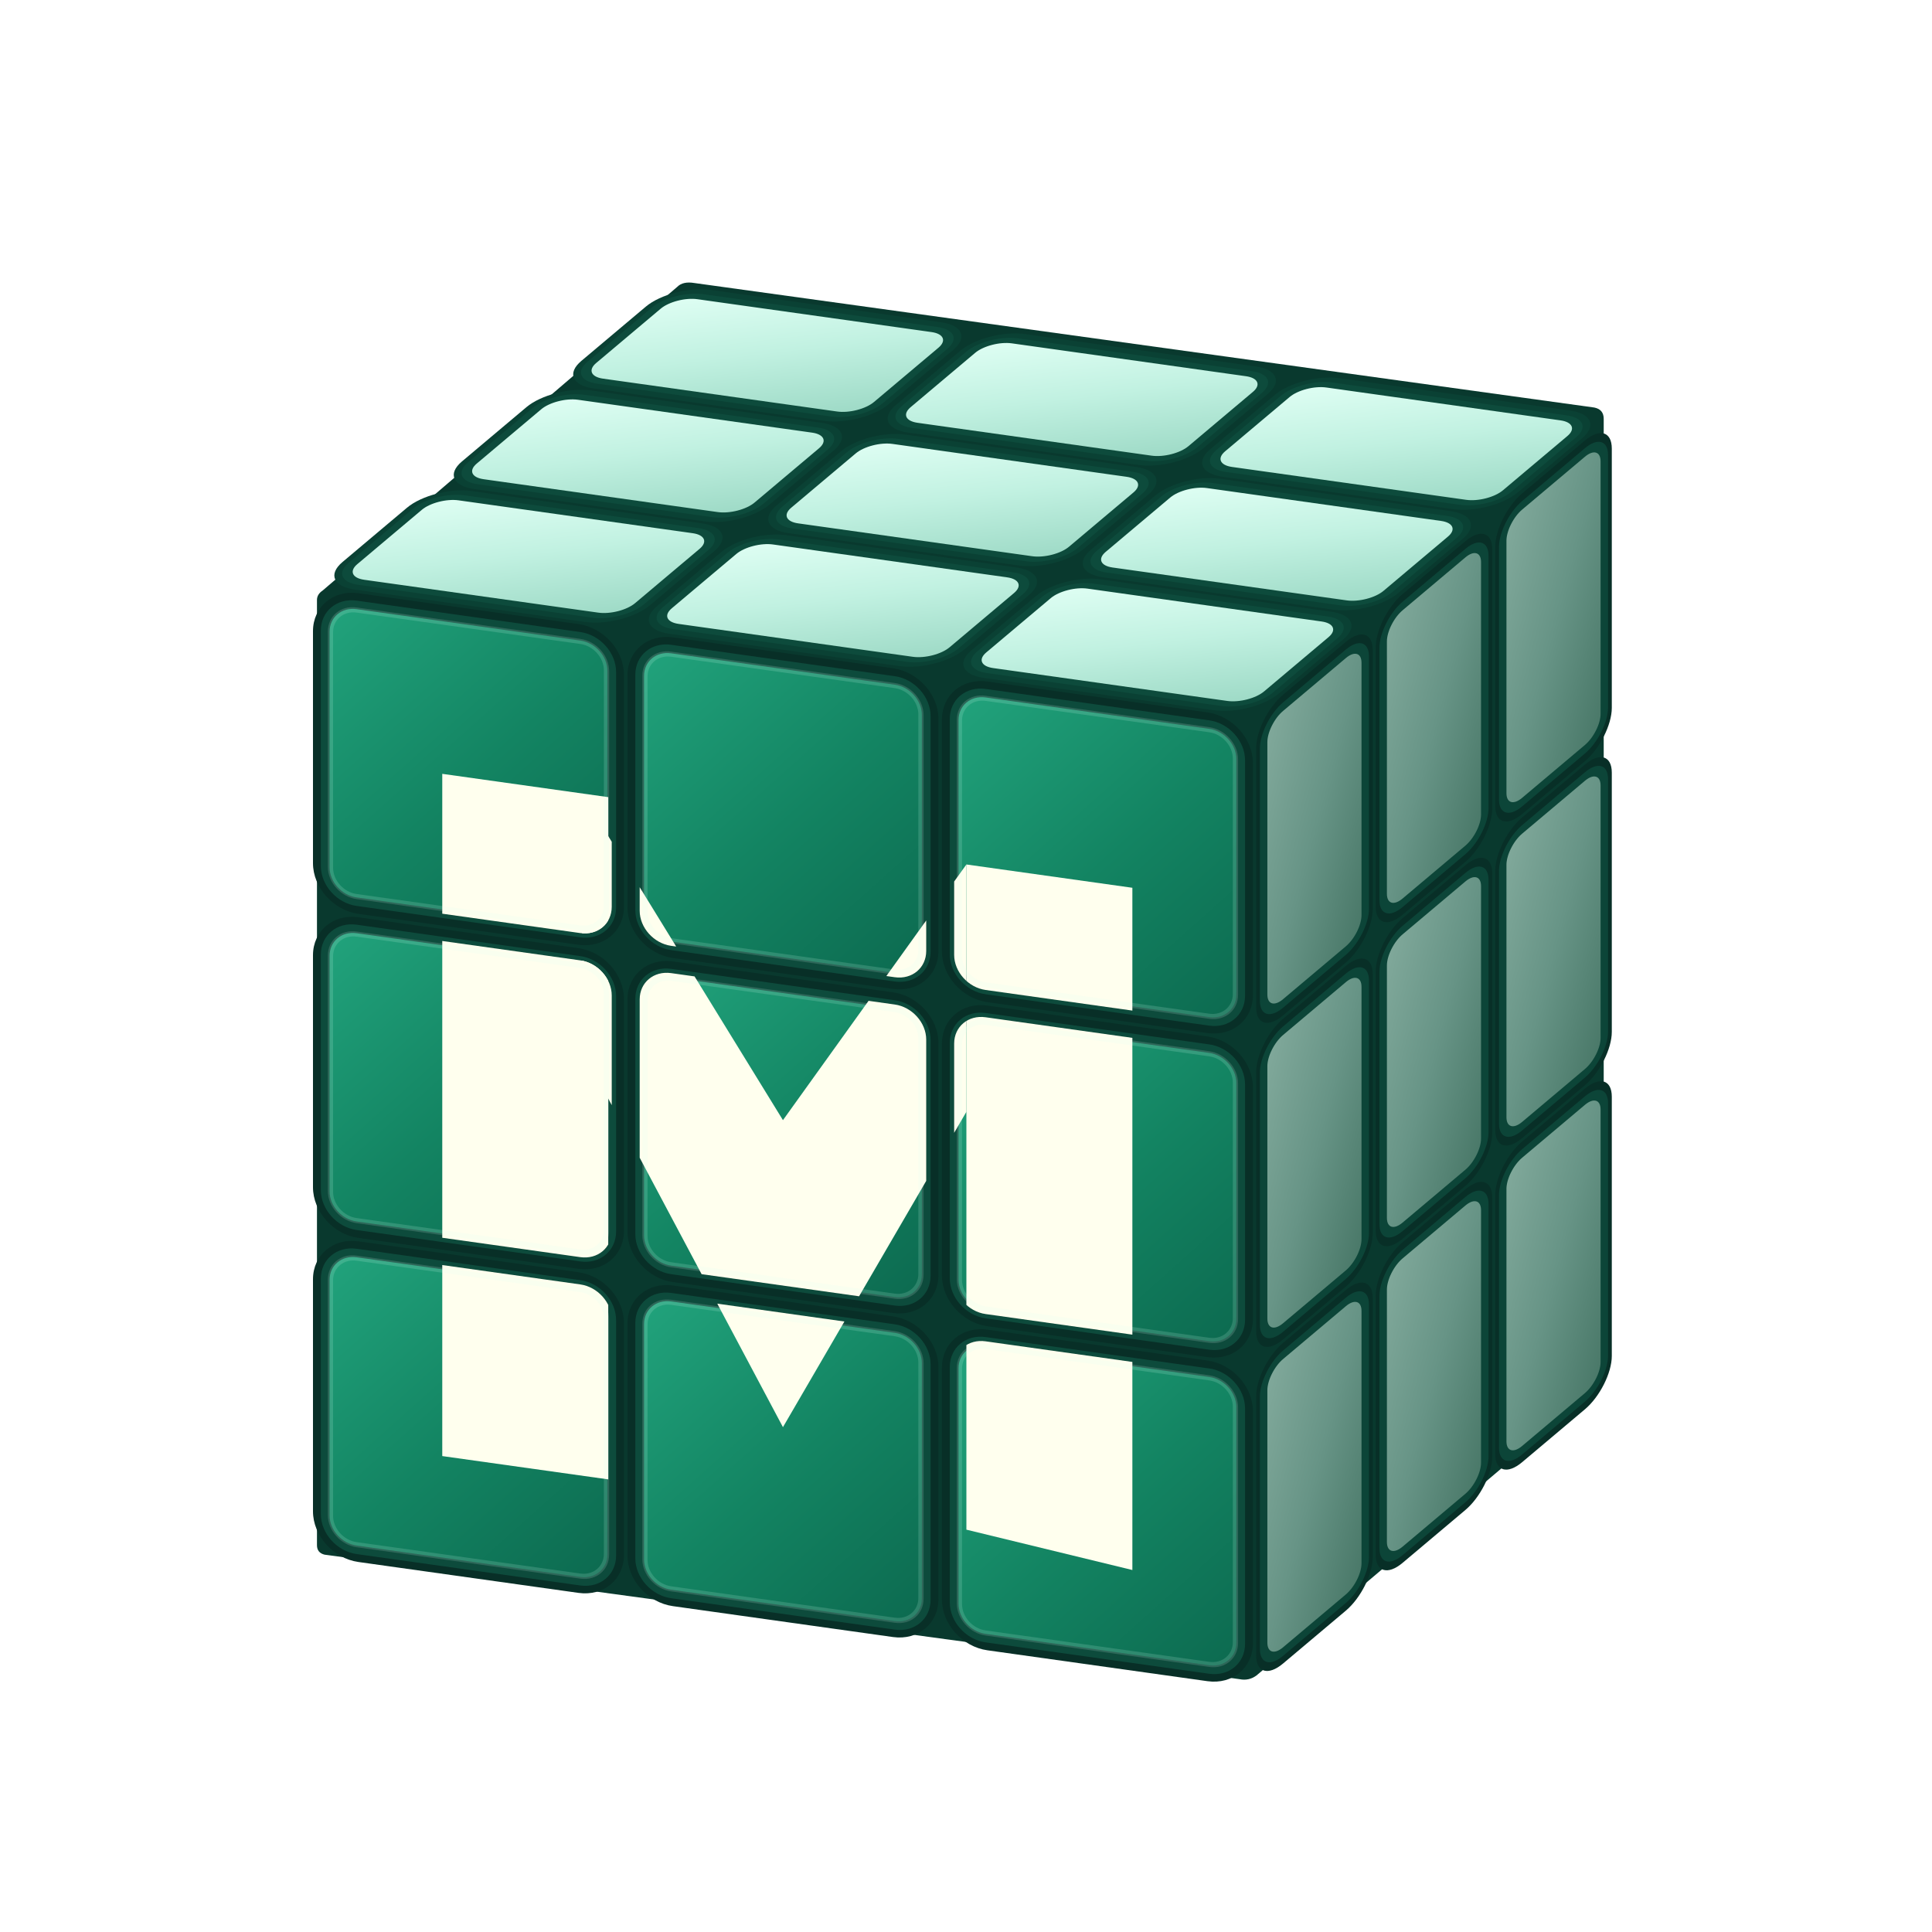
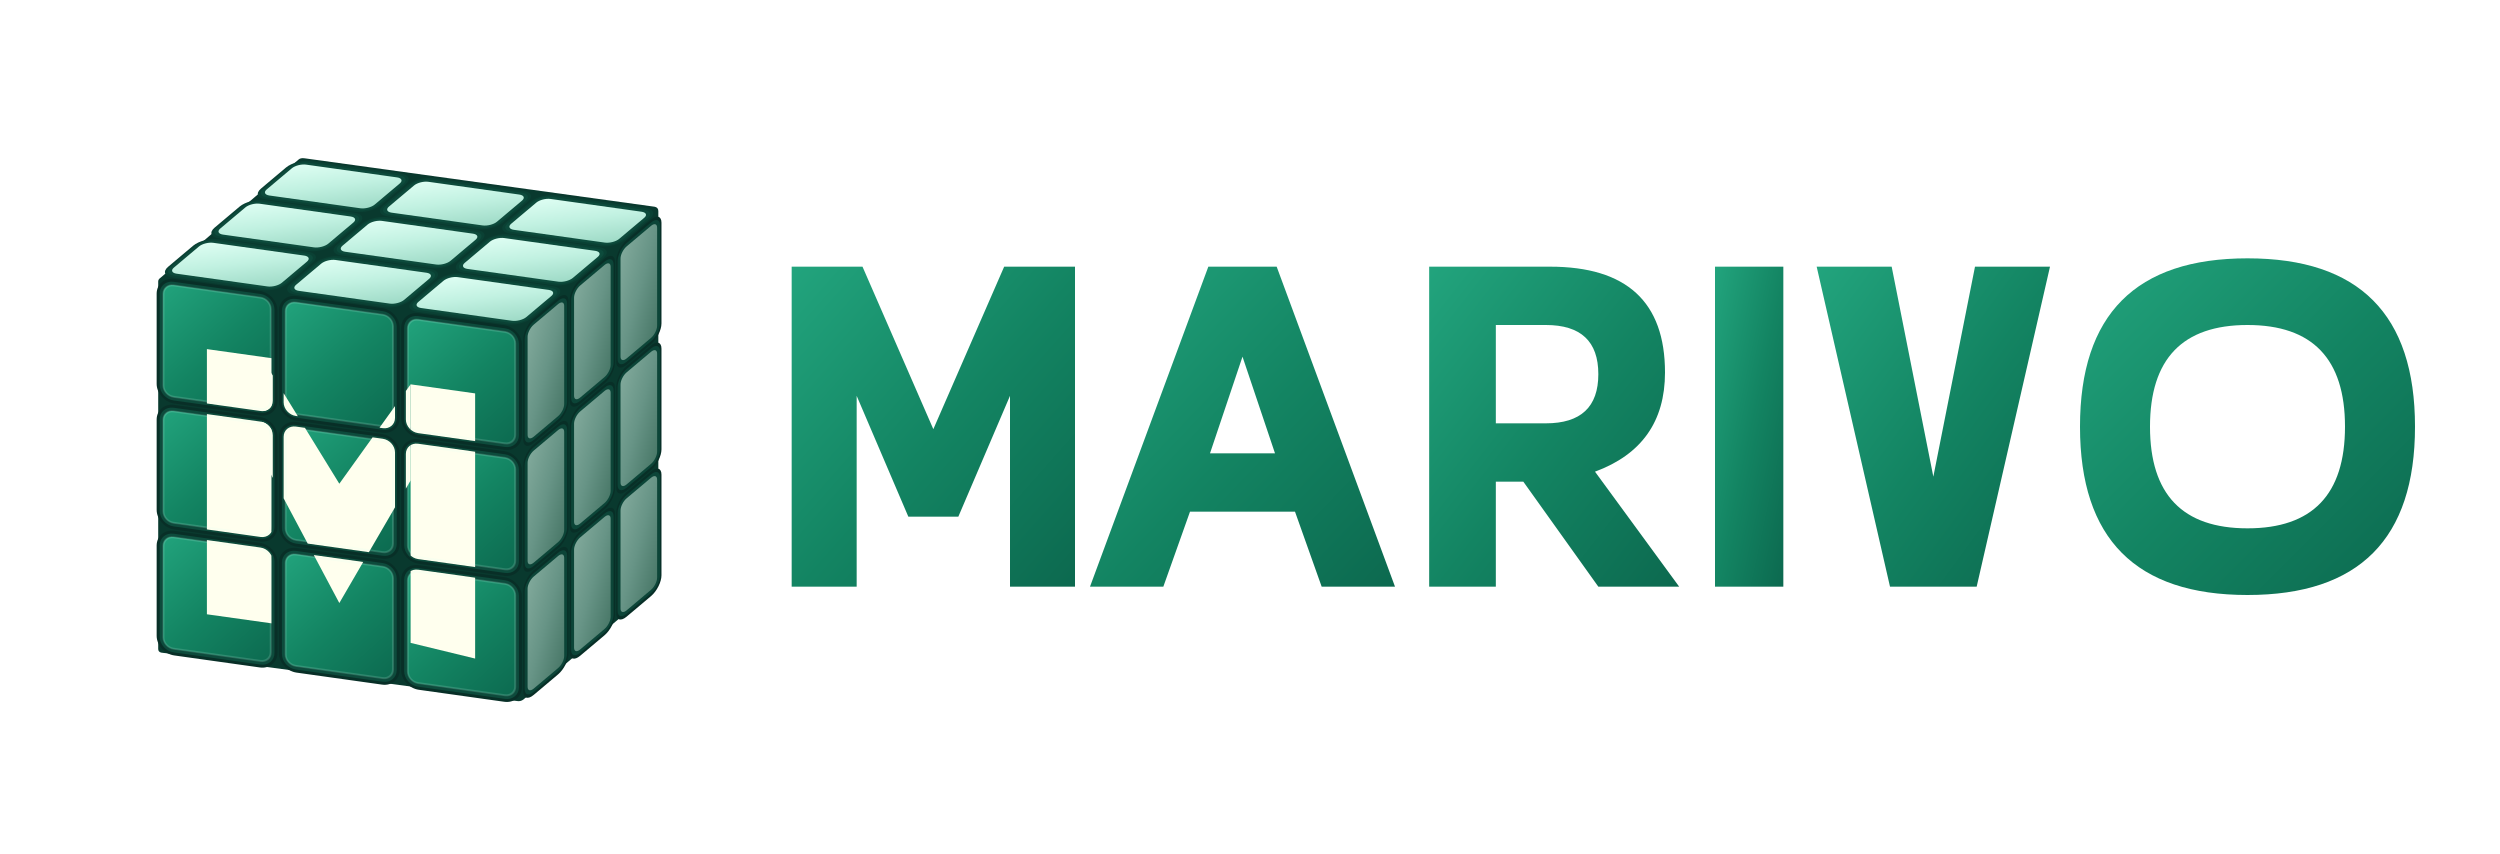
- <svg xmlns="http://www.w3.org/2000/svg" viewBox="0 0 1024 1024" role="img" aria-labelledby="marivo-mark-title marivo-mark-description">
+ <svg xmlns="http://www.w3.org/2000/svg" viewBox="0 0 3000 1024" role="img" aria-labelledby="marivo-logo-title marivo-logo-description">
  <defs>
    <linearGradient id="top-color" x1="0" y1="0" x2="1" y2="1">
      <stop offset="0" stop-color="#e0fff4" />
      <stop offset=".48" stop-color="#c1f1e1" />
      <stop offset="1" stop-color="#9bd8c4" />
    </linearGradient>
    <linearGradient id="front-color" x1="0" y1="0" x2="1" y2="1">
      <stop offset="0" stop-color="#22a47d" />
      <stop offset=".52" stop-color="#138462" />
      <stop offset="1" stop-color="#0c694f" />
    </linearGradient>
    <linearGradient id="right-color" x1="0" y1="0" x2="1" y2="1">
      <stop offset="0" stop-color="#82aa9c" />
      <stop offset=".5" stop-color="#679486" />
      <stop offset="1" stop-color="#477666" />
    </linearGradient>
    <clipPath id="front-stickers">
      <rect x="168" y="8" width="164" height="174" rx="18" />
      <rect x="348" y="8" width="164" height="174" rx="18" />
      <rect x="528" y="8" width="164" height="174" rx="18" />
      <rect x="168" y="198" width="164" height="174" rx="18" />
      <rect x="348" y="198" width="164" height="174" rx="18" />
      <rect x="528" y="198" width="164" height="174" rx="18" />
      <rect x="168" y="388" width="164" height="174" rx="18" />
      <rect x="348" y="388" width="164" height="174" rx="18" />
      <rect x="528" y="388" width="164" height="174" rx="18" />
    </clipPath>
    <g id="top-shadow-row" fill="#0a4134">
      <rect x="2" y="1" width="176" height="98" rx="22" />
      <rect x="182" y="1" width="176" height="98" rx="22" />
      <rect x="362" y="1" width="176" height="98" rx="22" />
    </g>
    <g id="top-face-row" fill="url(#top-color)" stroke="#0d4b3c" stroke-width="5">
      <rect x="8" y="8" width="164" height="84" rx="15" />
      <rect x="188" y="8" width="164" height="84" rx="15" />
      <rect x="368" y="8" width="164" height="84" rx="15" />
    </g>
    <g id="right-shadow-row" fill="#082f27">
      <rect x="1" y="1" width="78" height="188" rx="18" />
      <rect x="81" y="1" width="78" height="188" rx="18" />
      <rect x="161" y="1" width="78" height="188" rx="18" />
    </g>
    <g id="right-face-row" fill="url(#right-color)" stroke="#0c4538" stroke-width="5">
      <rect x="6" y="8" width="68" height="174" rx="13" />
      <rect x="86" y="8" width="68" height="174" rx="13" />
      <rect x="166" y="8" width="68" height="174" rx="13" />
    </g>
    <g id="front-shadow-row" fill="#082f27">
      <rect x="161" y="1" width="178" height="188" rx="26" />
      <rect x="341" y="1" width="178" height="188" rx="26" />
      <rect x="521" y="1" width="178" height="188" rx="26" />
    </g>
    <g id="front-face-row" fill="url(#front-color)" stroke="#0d4b3c" stroke-width="5">
      <rect x="168" y="8" width="164" height="174" rx="18" />
      <rect x="348" y="8" width="164" height="174" rx="18" />
      <rect x="528" y="8" width="164" height="174" rx="18" />
    </g>
    <g id="front-highlight-row" fill="none" stroke="#d9fff1" stroke-opacity=".16" stroke-width="3">
      <rect x="171" y="11" width="158" height="168" rx="15" />
      <rect x="351" y="11" width="158" height="168" rx="15" />
      <rect x="531" y="11" width="158" height="168" rx="15" />
    </g>
  </defs>
-   <path d="M359 152Q362 149 368 150L845 216Q850 217 850 222V728Q850 732 847 735L666 888Q662 891 657 890L172 824Q168 823 168 819V318Q168 315 171 313Z" fill="#09392e" />
-   <g transform="matrix(.926 .13 -.633 .533 355 150)">
-     <use href="#top-shadow-row" />
-     <use href="#top-shadow-row" y="100" />
-     <use href="#top-shadow-row" y="200" />
-     <use href="#top-face-row" />
-     <use href="#top-face-row" y="100" />
-     <use href="#top-face-row" y="200" />
+   <g transform="translate(42 58) scale(.88)">
+     <path d="M359 152Q362 149 368 150L845 216Q850 217 850 222V728Q850 732 847 735L666 888Q662 891 657 890L172 824Q168 823 168 819V318Q168 315 171 313Z" fill="#09392e" />
+     <g transform="matrix(.926 .13 -.633 .533 355 150)">
+       <use href="#top-shadow-row" />
+       <use href="#top-shadow-row" y="100" />
+       <use href="#top-shadow-row" y="200" />
+       <use href="#top-face-row" />
+       <use href="#top-face-row" y="100" />
+       <use href="#top-face-row" y="200" />
+     </g>
+     <g transform="matrix(.792 -.667 0 .904 665 380)">
+       <use href="#right-shadow-row" />
+       <use href="#right-shadow-row" y="190" />
+       <use href="#right-shadow-row" y="380" />
+       <use href="#right-face-row" />
+       <use href="#right-face-row" y="190" />
+       <use href="#right-face-row" y="380" />
+     </g>
+     <g transform="matrix(.926 .13 0 .904 16.8 289.2)">
+       <use href="#front-shadow-row" />
+       <use href="#front-shadow-row" y="190" />
+       <use href="#front-shadow-row" y="380" />
+       <use href="#front-face-row" />
+       <use href="#front-face-row" y="190" />
+       <use href="#front-face-row" y="380" />
+       <g clip-path="url(#front-stickers)" fill="#ffffee">
+         <path d="M235 500V100h95v400Z" />
+         <path d="M535 500V110h95v400Z" />
+         <path d="M315 100 430 275 535 110v145L430 455 315 250Z" />
+       </g>
+       <use href="#front-highlight-row" />
+       <use href="#front-highlight-row" y="190" />
+       <use href="#front-highlight-row" y="380" />
+     </g>
  </g>
-   <g transform="matrix(.792 -.667 0 .904 665 380)">
-     <use href="#right-shadow-row" />
-     <use href="#right-shadow-row" y="190" />
-     <use href="#right-shadow-row" y="380" />
-     <use href="#right-face-row" />
-     <use href="#right-face-row" y="190" />
-     <use href="#right-face-row" y="380" />
-   </g>
-   <g transform="matrix(.926 .13 0 .904 16.8 289.2)">
-     <use href="#front-shadow-row" />
-     <use href="#front-shadow-row" y="190" />
-     <use href="#front-shadow-row" y="380" />
-     <use href="#front-face-row" />
-     <use href="#front-face-row" y="190" />
-     <use href="#front-face-row" y="380" />
-     <g clip-path="url(#front-stickers)" fill="#ffffee">
-       <path d="M235 500V100h95v400Z" />
-       <path d="M535 500V110h95v400Z" />
-       <path d="M315 100 430 275 535 110v145L430 455 315 250Z" />
-     </g>
-     <use href="#front-highlight-row" />
-     <use href="#front-highlight-row" y="190" />
-     <use href="#front-highlight-row" y="380" />
+   <g fill="url(#front-color)">
+     <path d="M950 704V320H1035L1120 515 1205 320H1290V704H1212V475L1150 620H1090L1028 475V704Z" />
+     <path fill-rule="evenodd" d="M1308 704 1450 320H1532L1674 704H1586L1554 614H1428L1396 704Zm144-160h78l-39-116Z" />
+     <path fill-rule="evenodd" d="M1715 704V320H1860Q1998 320 1998 447 1998 535 1914 566L2015 704H1918L1828 578H1795V704Zm80-196h60q63 0 63-59t-63-59h-60Z" />
+     <path d="M2058 320H2140V704H2058Z" />
+     <path d="M2180 320H2270L2320 572 2370 320H2460L2372 704H2268Z" />
+     <path fill-rule="evenodd" d="M2697 310Q2898 310 2898 512T2697 714Q2496 714 2496 512T2697 310Zm0 80Q2580 390 2580 512T2697 634Q2814 634 2814 512T2697 390Z" />
  </g>
</svg>
